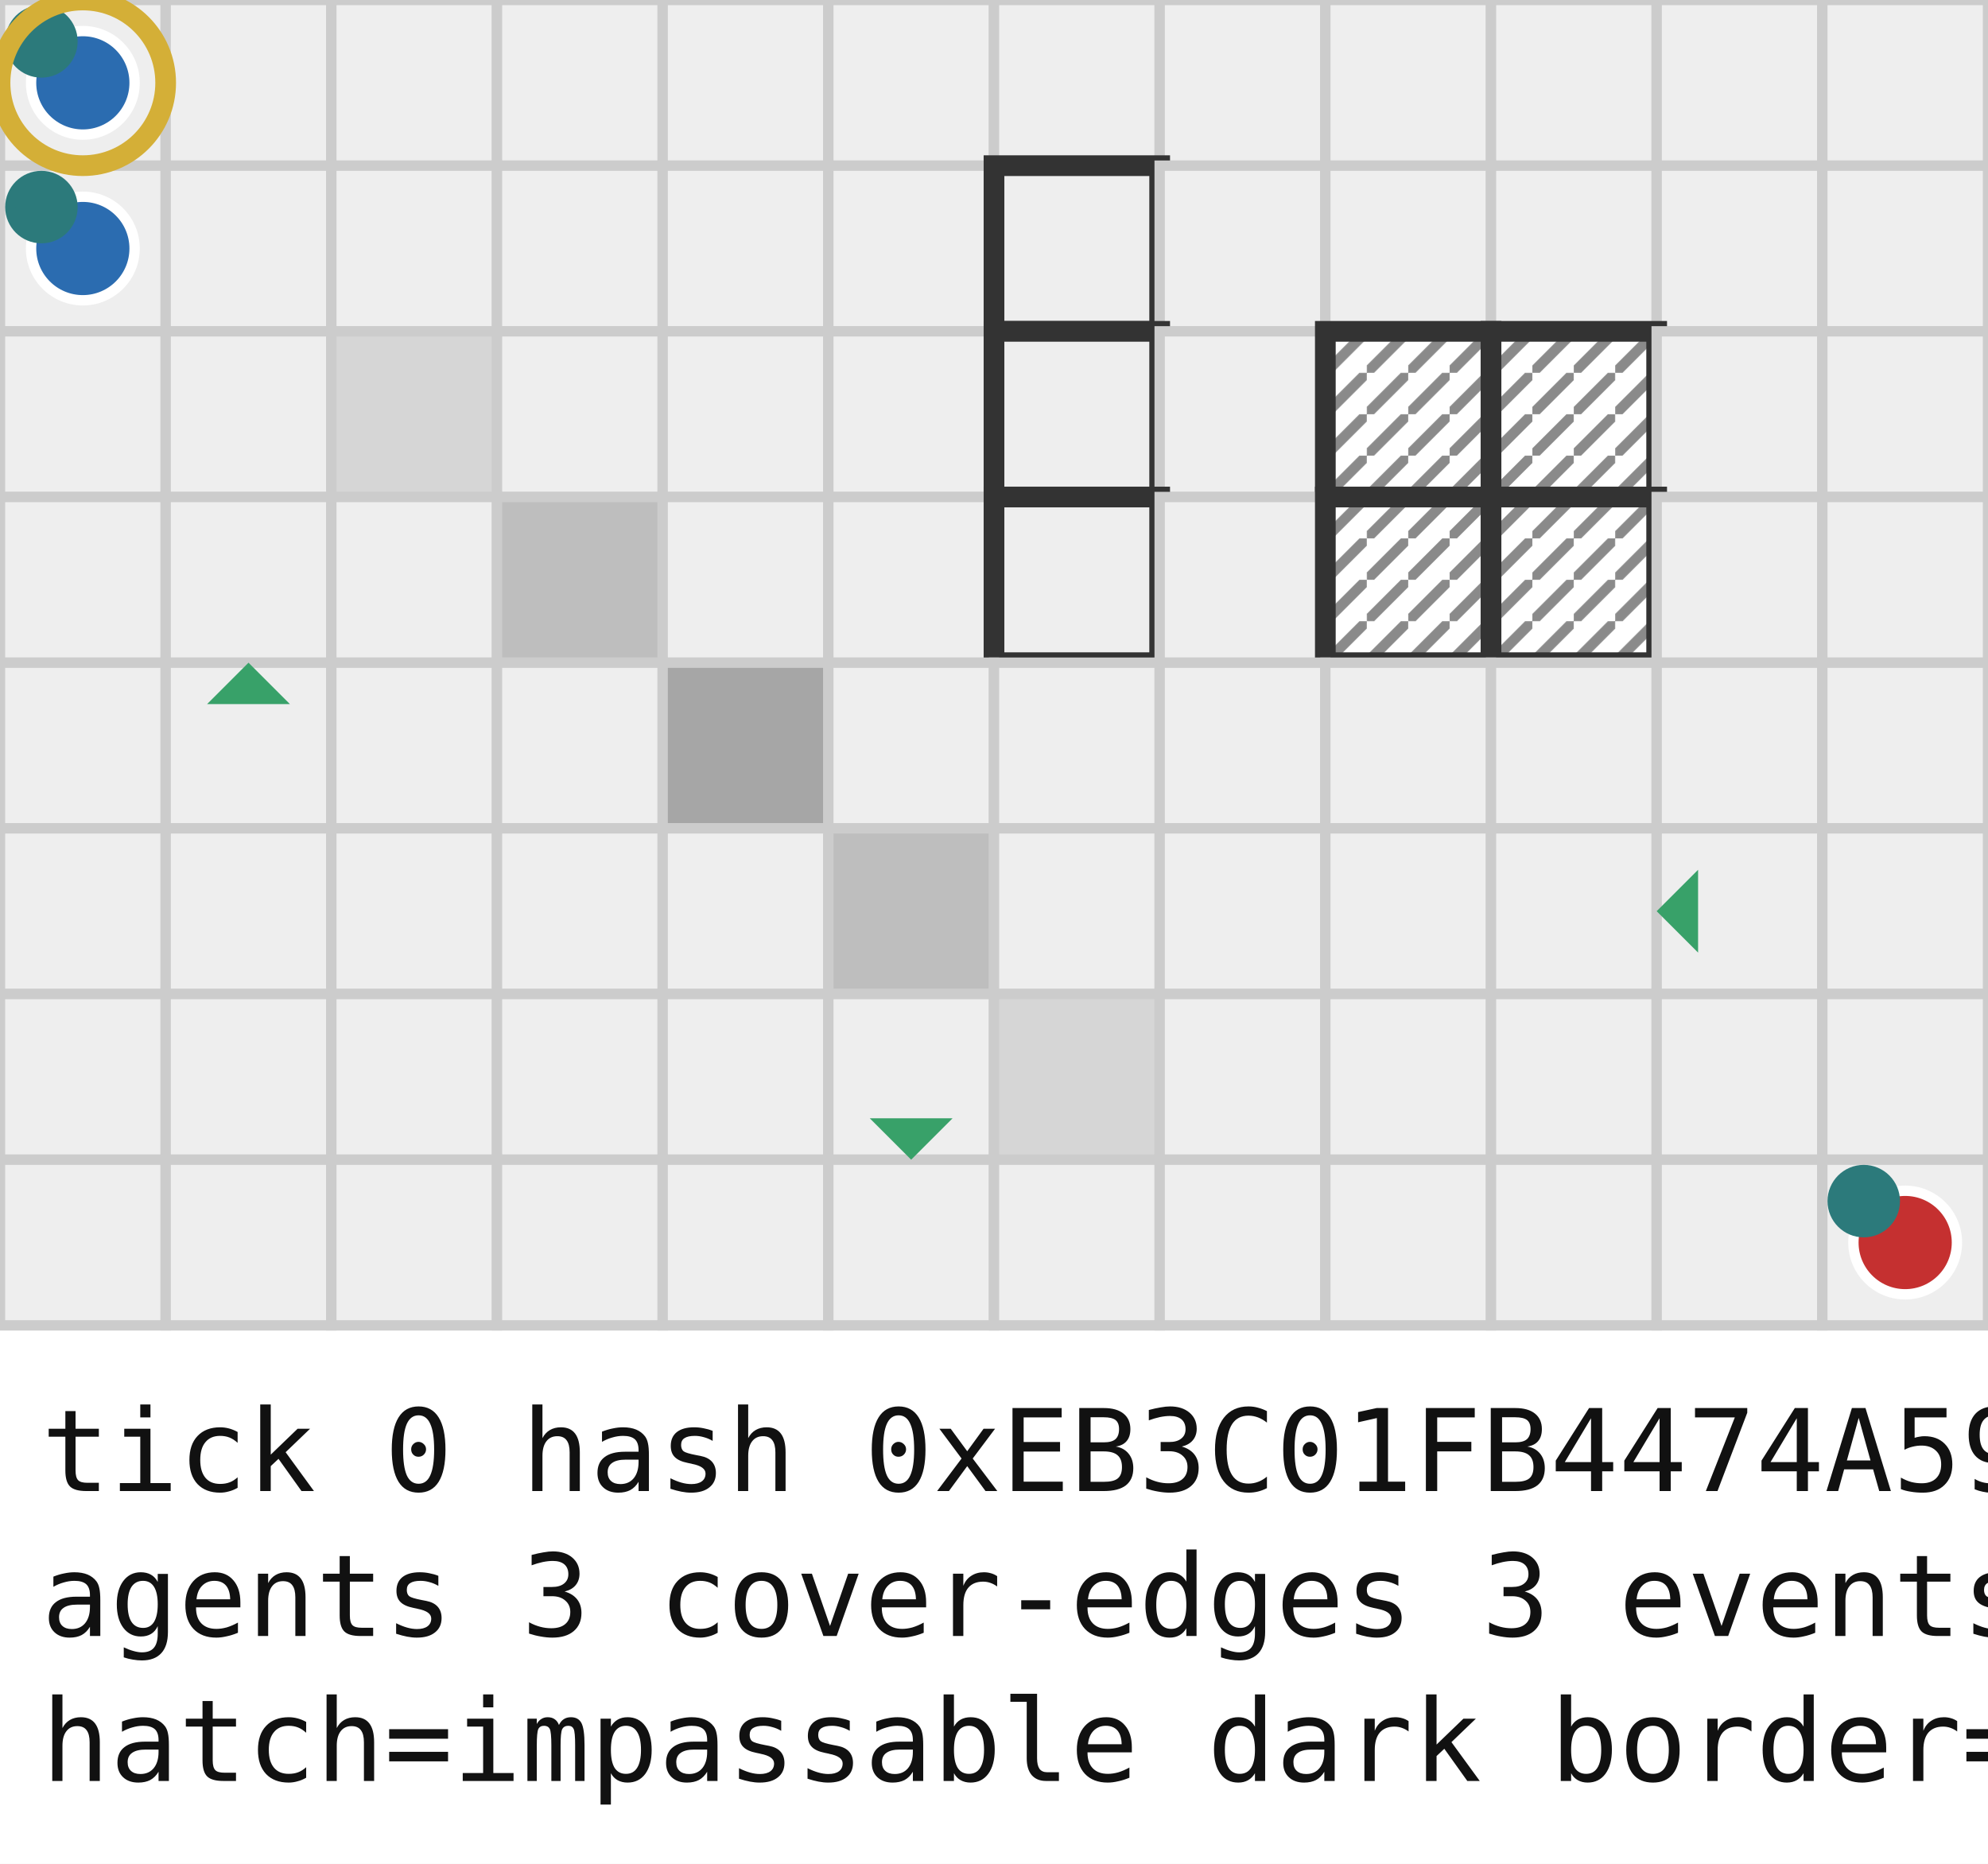
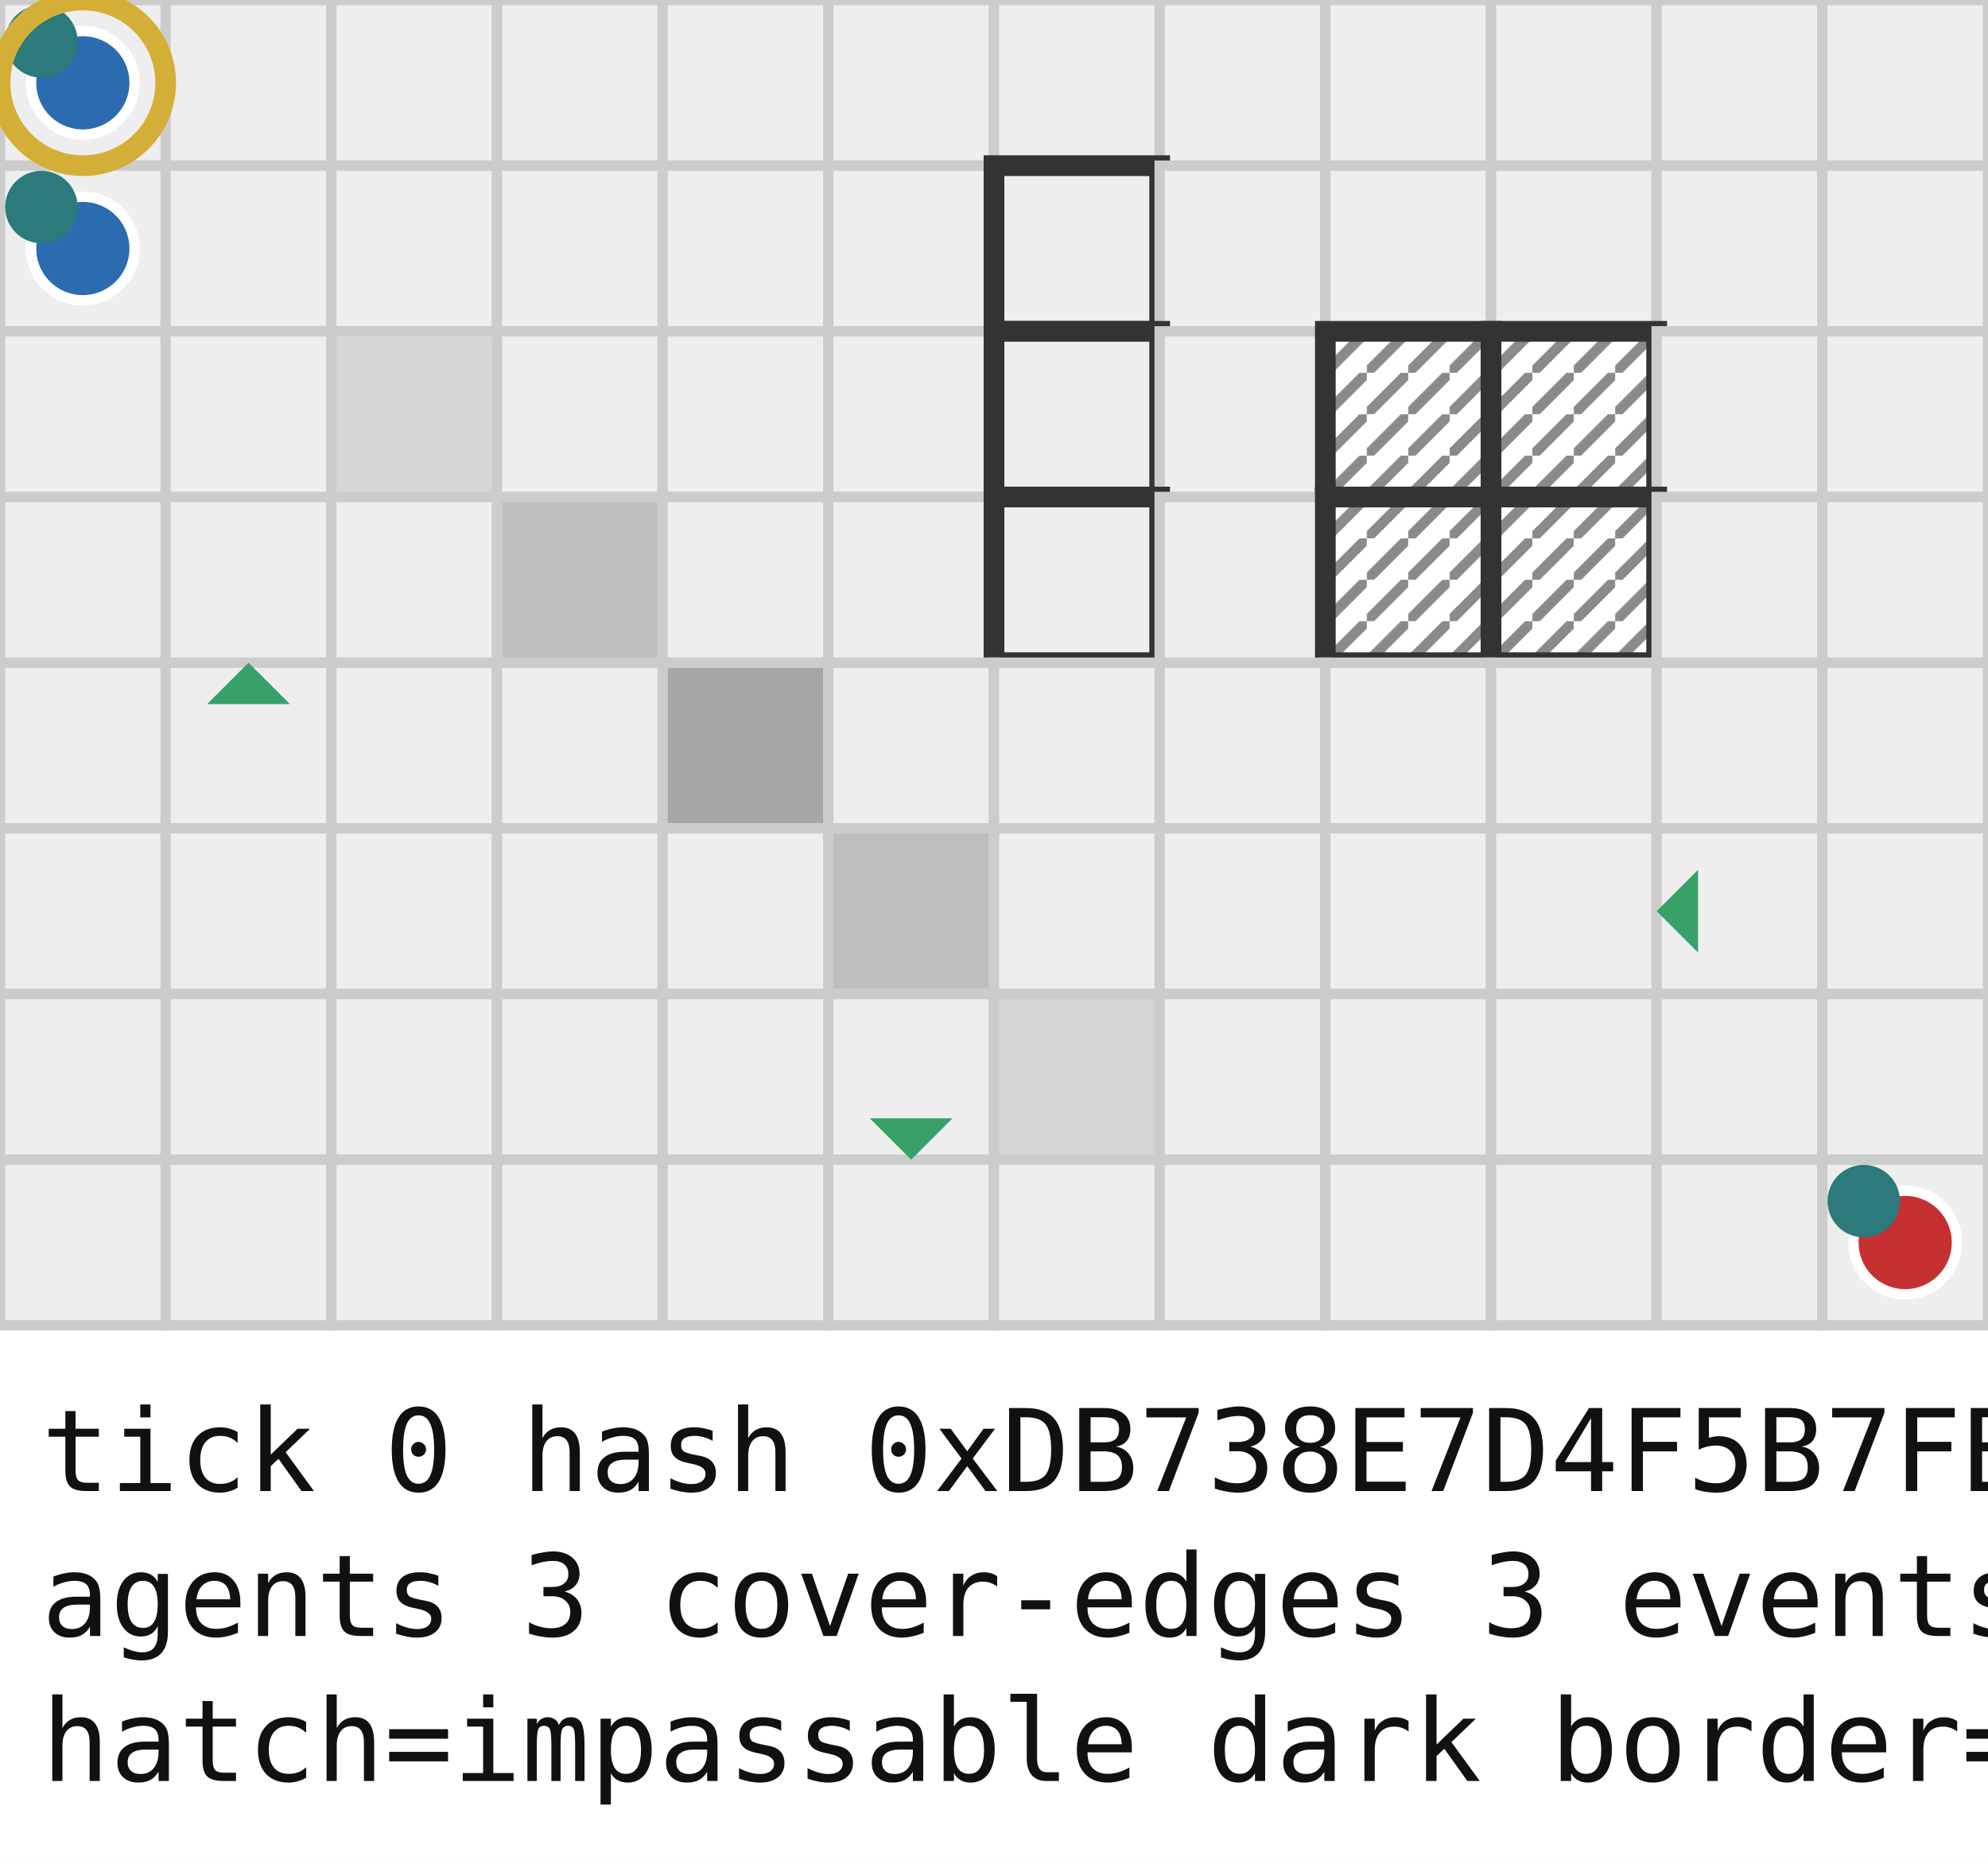
<svg xmlns="http://www.w3.org/2000/svg" width="192" height="180" viewBox="0 0 192 180">
  <defs>
    <pattern id="cw-hatch" width="4" height="4" patternUnits="userSpaceOnUse">
      <path d="M0,4 L4,0" stroke="#8a8a8a" stroke-width="1" />
    </pattern>
  </defs>
  <rect x="0" y="0" width="192" height="180" fill="#ffffff" />
  <rect x="0" y="0" width="16" height="16" fill="rgb(238,238,238)" stroke="#cccccc" stroke-width="1" />
  <rect x="16" y="0" width="16" height="16" fill="rgb(238,238,238)" stroke="#cccccc" stroke-width="1" />
  <rect x="32" y="0" width="16" height="16" fill="rgb(238,238,238)" stroke="#cccccc" stroke-width="1" />
  <rect x="48" y="0" width="16" height="16" fill="rgb(238,238,238)" stroke="#cccccc" stroke-width="1" />
  <rect x="64" y="0" width="16" height="16" fill="rgb(238,238,238)" stroke="#cccccc" stroke-width="1" />
  <rect x="80" y="0" width="16" height="16" fill="rgb(238,238,238)" stroke="#cccccc" stroke-width="1" />
  <rect x="96" y="0" width="16" height="16" fill="rgb(238,238,238)" stroke="#cccccc" stroke-width="1" />
  <rect x="112" y="0" width="16" height="16" fill="rgb(238,238,238)" stroke="#cccccc" stroke-width="1" />
  <rect x="128" y="0" width="16" height="16" fill="rgb(238,238,238)" stroke="#cccccc" stroke-width="1" />
  <rect x="144" y="0" width="16" height="16" fill="rgb(238,238,238)" stroke="#cccccc" stroke-width="1" />
  <rect x="160" y="0" width="16" height="16" fill="rgb(238,238,238)" stroke="#cccccc" stroke-width="1" />
  <rect x="176" y="0" width="16" height="16" fill="rgb(238,238,238)" stroke="#cccccc" stroke-width="1" />
  <rect x="0" y="16" width="16" height="16" fill="rgb(238,238,238)" stroke="#cccccc" stroke-width="1" />
  <rect x="16" y="16" width="16" height="16" fill="rgb(238,238,238)" stroke="#cccccc" stroke-width="1" />
  <rect x="32" y="16" width="16" height="16" fill="rgb(238,238,238)" stroke="#cccccc" stroke-width="1" />
  <rect x="48" y="16" width="16" height="16" fill="rgb(238,238,238)" stroke="#cccccc" stroke-width="1" />
  <rect x="64" y="16" width="16" height="16" fill="rgb(238,238,238)" stroke="#cccccc" stroke-width="1" />
  <rect x="80" y="16" width="16" height="16" fill="rgb(238,238,238)" stroke="#cccccc" stroke-width="1" />
  <rect x="96" y="16" width="16" height="16" fill="rgb(238,238,238)" stroke="#333333" stroke-width="2" />
  <rect x="112" y="16" width="16" height="16" fill="rgb(238,238,238)" stroke="#cccccc" stroke-width="1" />
  <rect x="128" y="16" width="16" height="16" fill="rgb(238,238,238)" stroke="#cccccc" stroke-width="1" />
  <rect x="144" y="16" width="16" height="16" fill="rgb(238,238,238)" stroke="#cccccc" stroke-width="1" />
  <rect x="160" y="16" width="16" height="16" fill="rgb(238,238,238)" stroke="#cccccc" stroke-width="1" />
  <rect x="176" y="16" width="16" height="16" fill="rgb(238,238,238)" stroke="#cccccc" stroke-width="1" />
  <rect x="0" y="32" width="16" height="16" fill="rgb(238,238,238)" stroke="#cccccc" stroke-width="1" />
  <rect x="16" y="32" width="16" height="16" fill="rgb(238,238,238)" stroke="#cccccc" stroke-width="1" />
  <rect x="32" y="32" width="16" height="16" fill="rgb(214,214,214)" stroke="#cccccc" stroke-width="1" />
  <rect x="48" y="32" width="16" height="16" fill="rgb(238,238,238)" stroke="#cccccc" stroke-width="1" />
  <rect x="64" y="32" width="16" height="16" fill="rgb(238,238,238)" stroke="#cccccc" stroke-width="1" />
  <rect x="80" y="32" width="16" height="16" fill="rgb(238,238,238)" stroke="#cccccc" stroke-width="1" />
  <rect x="96" y="32" width="16" height="16" fill="rgb(238,238,238)" stroke="#333333" stroke-width="2" />
  <rect x="112" y="32" width="16" height="16" fill="rgb(238,238,238)" stroke="#cccccc" stroke-width="1" />
  <rect x="128" y="32" width="16" height="16" fill="url(#cw-hatch)" stroke="#333333" stroke-width="2" />
  <rect x="144" y="32" width="16" height="16" fill="url(#cw-hatch)" stroke="#333333" stroke-width="2" />
  <rect x="160" y="32" width="16" height="16" fill="rgb(238,238,238)" stroke="#cccccc" stroke-width="1" />
  <rect x="176" y="32" width="16" height="16" fill="rgb(238,238,238)" stroke="#cccccc" stroke-width="1" />
  <rect x="0" y="48" width="16" height="16" fill="rgb(238,238,238)" stroke="#cccccc" stroke-width="1" />
  <rect x="16" y="48" width="16" height="16" fill="rgb(238,238,238)" stroke="#cccccc" stroke-width="1" />
  <rect x="32" y="48" width="16" height="16" fill="rgb(238,238,238)" stroke="#cccccc" stroke-width="1" />
  <rect x="48" y="48" width="16" height="16" fill="rgb(190,190,190)" stroke="#cccccc" stroke-width="1" />
  <rect x="64" y="48" width="16" height="16" fill="rgb(238,238,238)" stroke="#cccccc" stroke-width="1" />
  <rect x="80" y="48" width="16" height="16" fill="rgb(238,238,238)" stroke="#cccccc" stroke-width="1" />
  <rect x="96" y="48" width="16" height="16" fill="rgb(238,238,238)" stroke="#333333" stroke-width="2" />
  <rect x="112" y="48" width="16" height="16" fill="rgb(238,238,238)" stroke="#cccccc" stroke-width="1" />
  <rect x="128" y="48" width="16" height="16" fill="url(#cw-hatch)" stroke="#333333" stroke-width="2" />
  <rect x="144" y="48" width="16" height="16" fill="url(#cw-hatch)" stroke="#333333" stroke-width="2" />
  <rect x="160" y="48" width="16" height="16" fill="rgb(238,238,238)" stroke="#cccccc" stroke-width="1" />
  <rect x="176" y="48" width="16" height="16" fill="rgb(238,238,238)" stroke="#cccccc" stroke-width="1" />
  <rect x="0" y="64" width="16" height="16" fill="rgb(238,238,238)" stroke="#cccccc" stroke-width="1" />
  <rect x="16" y="64" width="16" height="16" fill="rgb(238,238,238)" stroke="#cccccc" stroke-width="1" />
  <rect x="32" y="64" width="16" height="16" fill="rgb(238,238,238)" stroke="#cccccc" stroke-width="1" />
  <rect x="48" y="64" width="16" height="16" fill="rgb(238,238,238)" stroke="#cccccc" stroke-width="1" />
  <rect x="64" y="64" width="16" height="16" fill="rgb(166,166,166)" stroke="#cccccc" stroke-width="1" />
  <rect x="80" y="64" width="16" height="16" fill="rgb(238,238,238)" stroke="#cccccc" stroke-width="1" />
  <rect x="96" y="64" width="16" height="16" fill="rgb(238,238,238)" stroke="#cccccc" stroke-width="1" />
  <rect x="112" y="64" width="16" height="16" fill="rgb(238,238,238)" stroke="#cccccc" stroke-width="1" />
  <rect x="128" y="64" width="16" height="16" fill="rgb(238,238,238)" stroke="#cccccc" stroke-width="1" />
  <rect x="144" y="64" width="16" height="16" fill="rgb(238,238,238)" stroke="#cccccc" stroke-width="1" />
  <rect x="160" y="64" width="16" height="16" fill="rgb(238,238,238)" stroke="#cccccc" stroke-width="1" />
  <rect x="176" y="64" width="16" height="16" fill="rgb(238,238,238)" stroke="#cccccc" stroke-width="1" />
  <rect x="0" y="80" width="16" height="16" fill="rgb(238,238,238)" stroke="#cccccc" stroke-width="1" />
  <rect x="16" y="80" width="16" height="16" fill="rgb(238,238,238)" stroke="#cccccc" stroke-width="1" />
  <rect x="32" y="80" width="16" height="16" fill="rgb(238,238,238)" stroke="#cccccc" stroke-width="1" />
  <rect x="48" y="80" width="16" height="16" fill="rgb(238,238,238)" stroke="#cccccc" stroke-width="1" />
  <rect x="64" y="80" width="16" height="16" fill="rgb(238,238,238)" stroke="#cccccc" stroke-width="1" />
  <rect x="80" y="80" width="16" height="16" fill="rgb(190,190,190)" stroke="#cccccc" stroke-width="1" />
  <rect x="96" y="80" width="16" height="16" fill="rgb(238,238,238)" stroke="#cccccc" stroke-width="1" />
  <rect x="112" y="80" width="16" height="16" fill="rgb(238,238,238)" stroke="#cccccc" stroke-width="1" />
  <rect x="128" y="80" width="16" height="16" fill="rgb(238,238,238)" stroke="#cccccc" stroke-width="1" />
  <rect x="144" y="80" width="16" height="16" fill="rgb(238,238,238)" stroke="#cccccc" stroke-width="1" />
  <rect x="160" y="80" width="16" height="16" fill="rgb(238,238,238)" stroke="#cccccc" stroke-width="1" />
  <rect x="176" y="80" width="16" height="16" fill="rgb(238,238,238)" stroke="#cccccc" stroke-width="1" />
  <rect x="0" y="96" width="16" height="16" fill="rgb(238,238,238)" stroke="#cccccc" stroke-width="1" />
  <rect x="16" y="96" width="16" height="16" fill="rgb(238,238,238)" stroke="#cccccc" stroke-width="1" />
  <rect x="32" y="96" width="16" height="16" fill="rgb(238,238,238)" stroke="#cccccc" stroke-width="1" />
  <rect x="48" y="96" width="16" height="16" fill="rgb(238,238,238)" stroke="#cccccc" stroke-width="1" />
  <rect x="64" y="96" width="16" height="16" fill="rgb(238,238,238)" stroke="#cccccc" stroke-width="1" />
  <rect x="80" y="96" width="16" height="16" fill="rgb(238,238,238)" stroke="#cccccc" stroke-width="1" />
  <rect x="96" y="96" width="16" height="16" fill="rgb(214,214,214)" stroke="#cccccc" stroke-width="1" />
  <rect x="112" y="96" width="16" height="16" fill="rgb(238,238,238)" stroke="#cccccc" stroke-width="1" />
  <rect x="128" y="96" width="16" height="16" fill="rgb(238,238,238)" stroke="#cccccc" stroke-width="1" />
  <rect x="144" y="96" width="16" height="16" fill="rgb(238,238,238)" stroke="#cccccc" stroke-width="1" />
  <rect x="160" y="96" width="16" height="16" fill="rgb(238,238,238)" stroke="#cccccc" stroke-width="1" />
  <rect x="176" y="96" width="16" height="16" fill="rgb(238,238,238)" stroke="#cccccc" stroke-width="1" />
  <rect x="0" y="112" width="16" height="16" fill="rgb(238,238,238)" stroke="#cccccc" stroke-width="1" />
  <rect x="16" y="112" width="16" height="16" fill="rgb(238,238,238)" stroke="#cccccc" stroke-width="1" />
  <rect x="32" y="112" width="16" height="16" fill="rgb(238,238,238)" stroke="#cccccc" stroke-width="1" />
  <rect x="48" y="112" width="16" height="16" fill="rgb(238,238,238)" stroke="#cccccc" stroke-width="1" />
  <rect x="64" y="112" width="16" height="16" fill="rgb(238,238,238)" stroke="#cccccc" stroke-width="1" />
  <rect x="80" y="112" width="16" height="16" fill="rgb(238,238,238)" stroke="#cccccc" stroke-width="1" />
  <rect x="96" y="112" width="16" height="16" fill="rgb(238,238,238)" stroke="#cccccc" stroke-width="1" />
  <rect x="112" y="112" width="16" height="16" fill="rgb(238,238,238)" stroke="#cccccc" stroke-width="1" />
  <rect x="128" y="112" width="16" height="16" fill="rgb(238,238,238)" stroke="#cccccc" stroke-width="1" />
  <rect x="144" y="112" width="16" height="16" fill="rgb(238,238,238)" stroke="#cccccc" stroke-width="1" />
  <rect x="160" y="112" width="16" height="16" fill="rgb(238,238,238)" stroke="#cccccc" stroke-width="1" />
  <rect x="176" y="112" width="16" height="16" fill="rgb(238,238,238)" stroke="#cccccc" stroke-width="1" />
  <polygon points="24,64 20,68 28,68" fill="#38a169" />
  <polygon points="160,88 164,84 164,92" fill="#38a169" />
  <polygon points="88,112 84,108 92,108" fill="#38a169" />
  <circle cx="8" cy="8" r="5" fill="#2b6cb0" stroke="#ffffff" stroke-width="1" />
  <circle cx="8" cy="24" r="5" fill="#2b6cb0" stroke="#ffffff" stroke-width="1" />
  <circle cx="184" cy="120" r="5" fill="#c53030" stroke="#ffffff" stroke-width="1" />
  <circle cx="4" cy="4" r="3" fill="#2c7a7b" stroke="#2c7a7b" stroke-width="1" />
  <circle cx="4" cy="20" r="3" fill="#2c7a7b" stroke="#2c7a7b" stroke-width="1" />
  <circle cx="180" cy="116" r="3" fill="#2c7a7b" stroke="#2c7a7b" stroke-width="1" />
  <circle cx="8" cy="8" r="8" fill="none" stroke="#d4af37" stroke-width="2" />
-   <text x="4" y="144" font-family="monospace" font-size="11" fill="#111111">tick 0  hash 0xEB3C01FB4474A596  draws 0</text>
+   <text x="4" y="144" font-family="monospace" font-size="11" fill="#111111">tick 0  hash 0xDB738E7D4F5B7FBD  draws 0</text>
  <text x="4" y="158" font-family="monospace" font-size="11" fill="#111111">agents 3  cover-edges 3  events 0</text>
  <text x="4" y="172" font-family="monospace" font-size="11" fill="#111111">hatch=impassable  dark border=opaque  darker fill=higher elevation  triangle=cover  circle=agent</text>
</svg>
